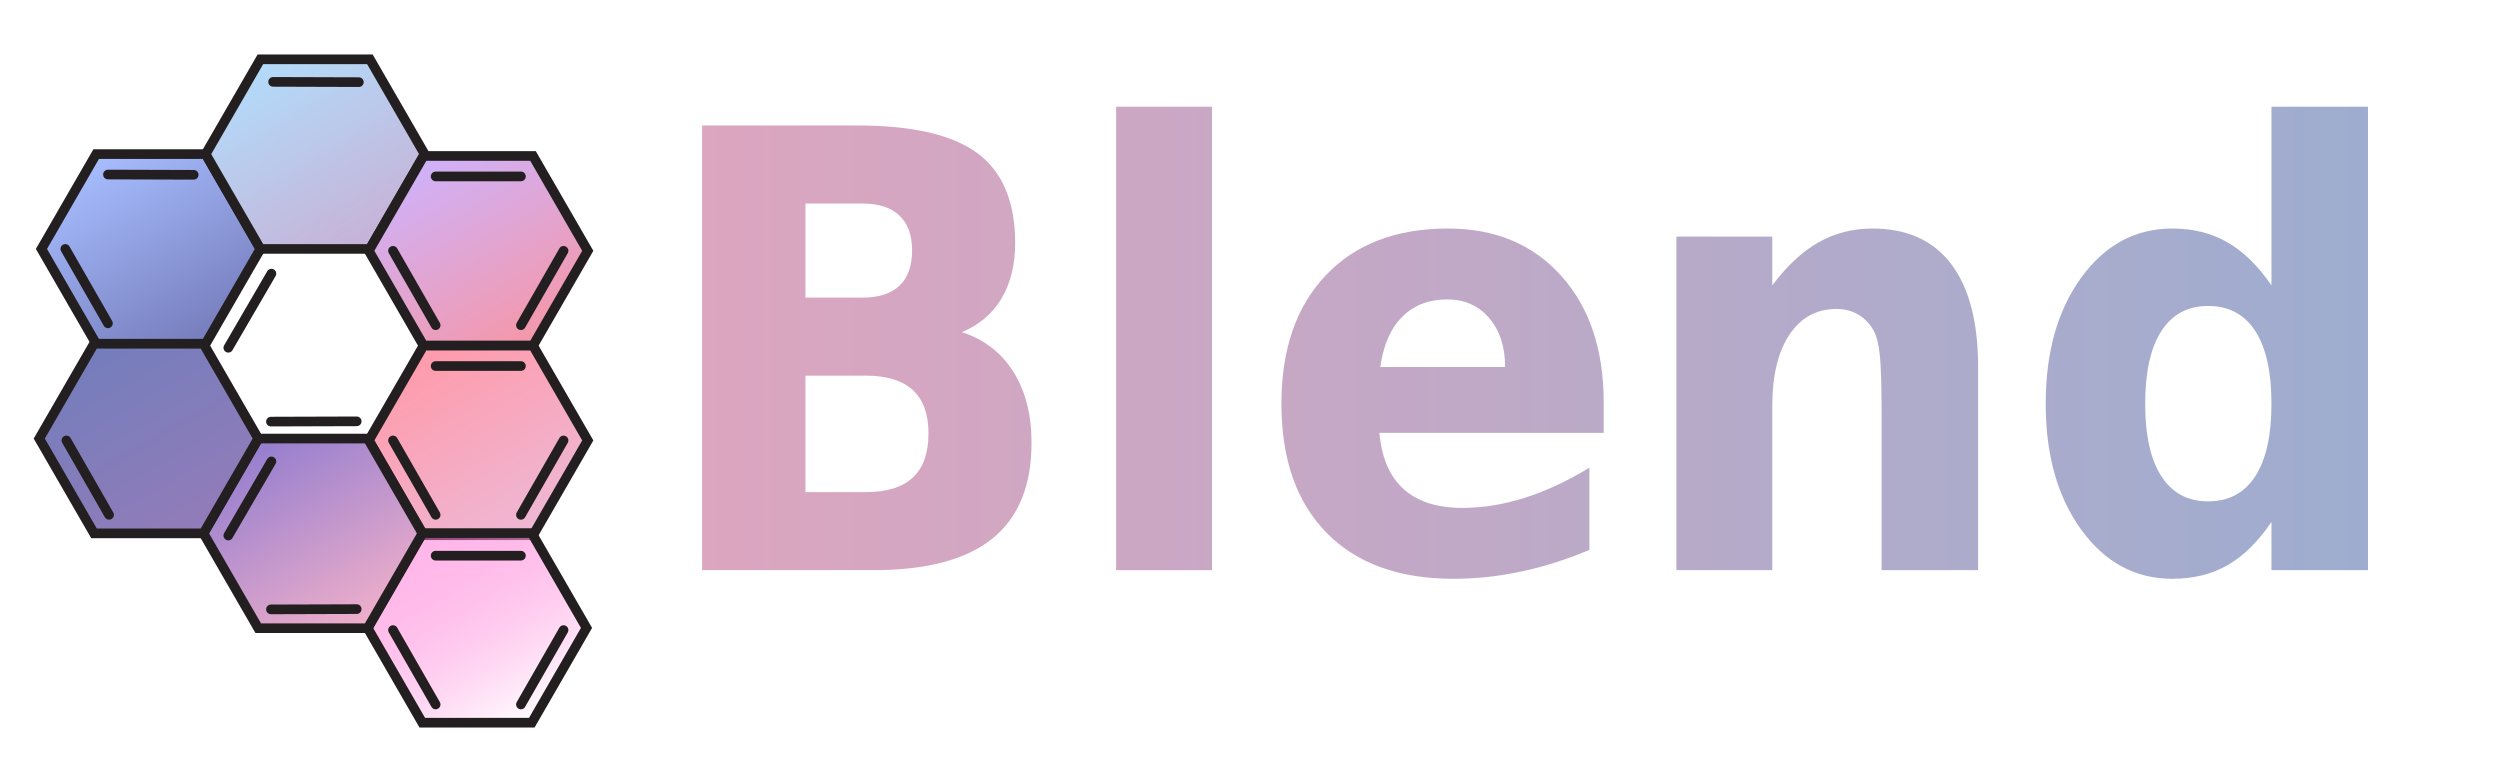
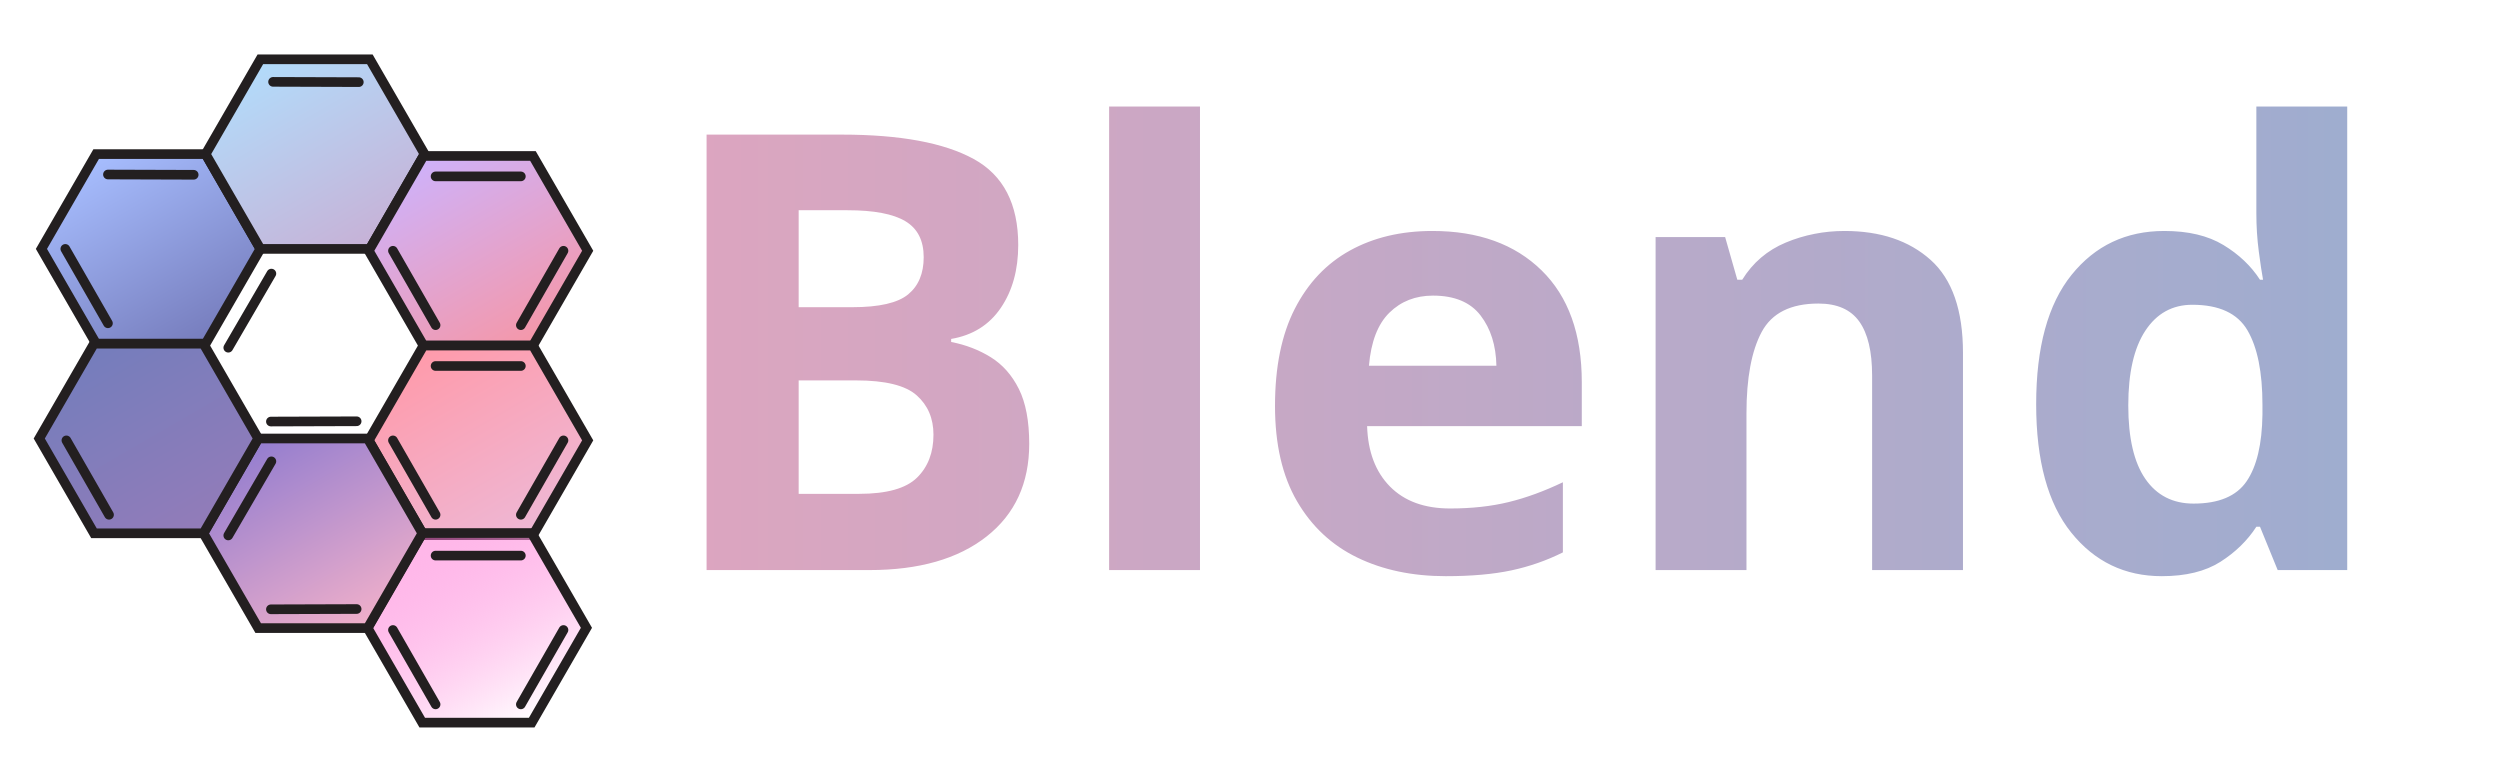
- <svg xmlns="http://www.w3.org/2000/svg" width="100%" height="100%" viewBox="0 0 8428 2637" version="1.1" xml:space="preserve" style="fill-rule:evenodd;clip-rule:evenodd;stroke-miterlimit:1.5;">
+ <svg xmlns="http://www.w3.org/2000/svg" width="100%" height="100%" viewBox="0 0 2023 633" version="1.1" xml:space="preserve" style="fill-rule:evenodd;clip-rule:evenodd;stroke-miterlimit:1.5;">
  <g>
-     <path d="M693.309,1158.84l-369.094,0l-184.547,-319.645l184.547,-319.645l369.094,0l184.548,319.645l-184.548,319.645Z" style="fill:url(#_Linear1);stroke:#231f20;stroke-width:32.55px;" />
-     <path d="M1246.95,839.195l-369.094,0l-184.548,-319.645l184.548,-319.645l369.094,0l184.547,319.645l-184.547,319.645Z" style="fill:url(#_Linear2);stroke:#231f20;stroke-width:32.55px;" />
-     <path d="M1796.94,1165.17l-369.095,0l-184.547,-319.646l184.547,-319.645l369.095,0l184.547,319.645l-184.547,319.646Z" style="fill:url(#_Linear3);stroke:#231f20;stroke-width:32.55px;" />
-     <path d="M1796.94,1804.46l-369.095,0l-184.547,-319.645l184.547,-319.645l369.095,0l184.547,319.645l-184.547,319.645Z" style="fill:url(#_Linear4);stroke:#231f20;stroke-width:32.55px;" />
-     <path d="M1792.71,2436.44l-369.094,0l-184.547,-319.646l184.547,-319.645l369.094,0l184.548,319.645l-184.548,319.646Z" style="fill:url(#_Linear5);stroke:#231f20;stroke-width:32.55px;" />
-     <path d="M1239.64,2117.78l-369.094,0l-184.548,-319.645l184.548,-319.646l369.094,0l184.547,319.646l-184.547,319.645Z" style="fill:url(#_Linear6);stroke:#231f20;stroke-width:32.55px;" />
-     <path d="M685.997,1798.13l-369.094,0l-184.547,-319.646l184.547,-319.645l369.094,0l184.548,319.645l-184.548,319.646Z" style="fill:url(#_Linear7);stroke:#231f20;stroke-width:32.55px;" />
+     <path d="M166.394,278.122l-88.582,0l-44.292,-76.715l44.292,-76.715l88.582,0l44.292,76.715l-44.292,76.715Z" style="fill:url(#_Linear1);stroke:#231f20;stroke-width:7.81px;" />
+     <path d="M299.268,201.407l-88.582,0l-44.292,-76.715l44.292,-76.715l88.582,0l44.292,76.715l-44.292,76.715Z" style="fill:url(#_Linear2);stroke:#231f20;stroke-width:7.81px;" />
+     <path d="M431.265,279.641l-88.583,0l-44.291,-76.714l44.291,-76.715l88.583,0l44.291,76.715l-44.291,76.714Z" style="fill:url(#_Linear3);stroke:#231f20;stroke-width:7.81px;" />
+     <path d="M431.265,433.071l-88.583,0l-44.291,-76.715l44.291,-76.715l88.583,0l44.291,76.715l-44.291,76.715Z" style="fill:url(#_Linear4);stroke:#231f20;stroke-width:7.81px;" />
+     <path d="M430.251,584.745l-88.583,0l-44.291,-76.715l44.291,-76.715l88.583,0l44.291,76.715l-44.291,76.715Z" style="fill:url(#_Linear5);stroke:#231f20;stroke-width:7.81px;" />
+     <path d="M297.513,508.266l-88.582,0l-44.292,-76.715l44.292,-76.715l88.582,0l44.292,76.715l-44.292,76.715Z" style="fill:url(#_Linear6);stroke:#231f20;stroke-width:7.81px;" />
+     <path d="M164.639,431.551l-88.582,0l-44.292,-76.715l44.292,-76.714l88.582,0l44.292,76.714l-44.292,76.715Z" style="fill:url(#_Linear7);stroke:#231f20;stroke-width:7.81px;" />
    <g>
-       <path d="M1468.65,1873.29l287.481,0" style="fill:none;stroke:#231f20;stroke-width:32.55px;stroke-linecap:round;" />
-       <path d="M1899.87,2124.11l-143.741,250.819" style="fill:none;stroke:#231f20;stroke-width:32.55px;stroke-linecap:round;" />
-       <path d="M1468.65,2374.93l-143.741,-250.819" style="fill:none;stroke:#231f20;stroke-width:32.55px;stroke-linecap:round;" />
+       <path d="M352.476,449.589l68.995,0" style="fill:none;stroke:#231f20;stroke-width:7.81px;stroke-linecap:round;" />
+       <path d="M455.969,509.786l-34.498,60.197" style="fill:none;stroke:#231f20;stroke-width:7.81px;stroke-linecap:round;" />
+       <path d="M352.476,569.983l-34.498,-60.197" style="fill:none;stroke:#231f20;stroke-width:7.81px;stroke-linecap:round;" />
    </g>
    <g>
-       <path d="M1468.65,1234l287.481,0" style="fill:none;stroke:#231f20;stroke-width:32.55px;stroke-linecap:round;" />
-       <path d="M1899.87,1484.82l-143.741,250.819" style="fill:none;stroke:#231f20;stroke-width:32.55px;stroke-linecap:round;" />
-       <path d="M1468.65,1735.64l-143.741,-250.819" style="fill:none;stroke:#231f20;stroke-width:32.55px;stroke-linecap:round;" />
+       <path d="M352.476,296.16l68.995,0" style="fill:none;stroke:#231f20;stroke-width:7.81px;stroke-linecap:round;" />
+       <path d="M455.969,356.356l-34.498,60.197" style="fill:none;stroke:#231f20;stroke-width:7.81px;stroke-linecap:round;" />
+       <path d="M352.476,416.553l-34.498,-60.197" style="fill:none;stroke:#231f20;stroke-width:7.81px;stroke-linecap:round;" />
    </g>
    <g>
-       <path d="M1468.65,594.708l287.481,0" style="fill:none;stroke:#231f20;stroke-width:32.55px;stroke-linecap:round;" />
-       <path d="M1899.87,845.527l-143.741,250.82" style="fill:none;stroke:#231f20;stroke-width:32.55px;stroke-linecap:round;" />
-       <path d="M1468.65,1096.35l-143.741,-250.82" style="fill:none;stroke:#231f20;stroke-width:32.55px;stroke-linecap:round;" />
+       <path d="M352.476,142.73l68.995,0" style="fill:none;stroke:#231f20;stroke-width:7.81px;stroke-linecap:round;" />
+       <path d="M455.969,202.927l-34.498,60.196" style="fill:none;stroke:#231f20;stroke-width:7.81px;stroke-linecap:round;" />
+       <path d="M352.476,263.123l-34.498,-60.196" style="fill:none;stroke:#231f20;stroke-width:7.81px;stroke-linecap:round;" />
    </g>
    <g>
-       <path d="M920.714,275.99l289.086,0.926" style="fill:none;stroke:#231f20;stroke-width:32.55px;stroke-linecap:round;" />
+       <path d="M220.971,66.237l69.381,0.223" style="fill:none;stroke:#231f20;stroke-width:7.81px;stroke-linecap:round;" />
    </g>
    <g>
-       <path d="M363.951,588.376l289.087,0.926" style="fill:none;stroke:#231f20;stroke-width:32.55px;stroke-linecap:round;" />
+       <path d="M87.348,141.21l69.381,0.223" style="fill:none;stroke:#231f20;stroke-width:7.81px;stroke-linecap:round;" />
    </g>
    <g>
-       <path d="M220.211,839.195l143.74,250.819" style="fill:none;stroke:#231f20;stroke-width:32.55px;stroke-linecap:round;" />
+       <path d="M52.851,201.407l34.497,60.196" style="fill:none;stroke:#231f20;stroke-width:7.81px;stroke-linecap:round;" />
    </g>
    <g>
-       <path d="M223.867,1484.82l143.74,250.819" style="fill:none;stroke:#231f20;stroke-width:32.55px;stroke-linecap:round;" />
+       <path d="M53.728,356.356l34.498,60.197" style="fill:none;stroke:#231f20;stroke-width:7.81px;stroke-linecap:round;" />
    </g>
    <g>
-       <path d="M1202.49,1420.39l-289.086,0.927" style="fill:none;stroke:#231f20;stroke-width:32.55px;stroke-linecap:round;" />
-       <path d="M769.662,1172.35l145.345,-249.892" style="fill:none;stroke:#231f20;stroke-width:32.55px;stroke-linecap:round;" />
+       <path d="M288.597,340.893l-69.38,0.223" style="fill:none;stroke:#231f20;stroke-width:7.81px;stroke-linecap:round;" />
+       <path d="M184.719,281.364l34.883,-59.974" style="fill:none;stroke:#231f20;stroke-width:7.81px;stroke-linecap:round;" />
    </g>
    <g>
-       <path d="M1202.49,2053.43l-289.086,0.926" style="fill:none;stroke:#231f20;stroke-width:32.55px;stroke-linecap:round;" />
-       <path d="M769.662,1805.39l145.345,-249.893" style="fill:none;stroke:#231f20;stroke-width:32.55px;stroke-linecap:round;" />
+       <path d="M288.597,492.823l-69.38,0.222" style="fill:none;stroke:#231f20;stroke-width:7.81px;stroke-linecap:round;" />
+       <path d="M184.719,433.293l34.883,-59.974" style="fill:none;stroke:#231f20;stroke-width:7.81px;stroke-linecap:round;" />
    </g>
-     <path d="M2907.17,1003.36c54.891,0 96.562,-13.388 125.011,-40.164c28.45,-26.776 42.675,-66.271 42.675,-118.485c0,-51.544 -14.225,-90.871 -42.675,-117.982c-28.449,-27.111 -70.12,-40.666 -125.011,-40.666l-191.784,0l0,317.297l191.784,0Zm12.05,655.681c70.287,0 123.002,-16.4 158.146,-49.201c35.144,-32.801 52.716,-82.337 52.716,-148.608c0,-64.932 -17.572,-113.631 -52.716,-146.097c-35.144,-32.466 -87.859,-48.699 -158.146,-48.699l-203.834,0l0,392.605l203.834,0Zm323.322,-539.205c74.973,24.099 132.876,68.614 173.71,133.546c40.833,64.932 61.25,144.591 61.25,238.977c0,144.592 -44.013,252.366 -132.04,323.322c-88.026,70.957 -221.74,106.436 -401.14,106.436l-577.361,0l0,-1499.13l522.135,0c187.433,0 323.155,31.462 407.165,94.386c84.01,62.924 126.015,163.669 126.015,302.236c0,72.965 -15.228,135.052 -45.686,186.261c-30.458,51.21 -75.141,89.198 -134.048,113.966Z" style="fill:url(#_Linear8);fill-rule:nonzero;" />
-     <rect x="3762.67" y="359.727" width="323.322" height="1562.39" style="fill:url(#_Linear9);fill-rule:nonzero;" />
-     <path d="M5406.39,1356.8l0,102.419l-756.091,0c7.363,84.345 34.641,147.603 81.834,189.776c47.193,42.172 112.962,63.259 197.307,63.259c68.279,0 138.065,-11.213 209.356,-33.638c71.292,-22.425 144.424,-56.397 219.397,-101.917l0,277.133c-76.312,32.132 -152.791,56.398 -229.438,72.798c-76.647,16.4 -153.126,24.601 -229.438,24.601c-183.417,0 -325.832,-51.712 -427.247,-155.135c-101.415,-103.423 -152.122,-248.516 -152.122,-435.279c0,-183.417 49.87,-327.674 149.612,-432.77c99.741,-105.096 236.969,-157.645 411.683,-157.645c159.318,0 286.672,53.218 382.062,159.653c95.39,106.435 143.085,248.684 143.085,426.745Zm-332.359,-119.488c0,-68.28 -17.906,-123.338 -53.719,-165.176c-35.813,-41.838 -82.839,-62.756 -141.077,-62.756c-62.255,0 -112.962,19.58 -152.122,58.74c-39.16,39.16 -63.761,95.557 -73.802,169.192l420.72,0Z" style="fill:url(#_Linear10);fill-rule:nonzero;" />
-     <path d="M6668.55,1237.32l0,684.8l-325.33,0l0,-111.456l0,-412.688c0,-97.063 -2.008,-164.003 -6.025,-200.821c-4.016,-36.817 -10.71,-63.928 -20.082,-81.332c-12.719,-23.429 -29.956,-41.671 -51.711,-54.724c-21.756,-13.053 -46.357,-19.58 -73.802,-19.58c-67.61,0 -120.66,28.952 -159.151,86.855c-38.491,57.904 -57.736,138.065 -57.736,240.483l0,553.263l-323.322,0l0,-1124.6l323.322,0l0,164.674c48.867,-65.602 100.745,-113.966 155.636,-145.094c54.892,-31.127 115.473,-46.691 181.744,-46.691c116.476,0 205.004,39.83 265.586,119.489c60.581,79.659 90.871,195.466 90.871,347.421Z" style="fill:url(#_Linear11);fill-rule:nonzero;" />
-     <path d="M7657.6,962.191l0,-602.464l325.33,0l0,1562.39l-325.33,0l0,-162.666c-44.85,66.271 -94.051,114.803 -147.603,145.596c-53.553,30.792 -115.807,46.189 -186.764,46.189c-124.509,0 -226.761,-55.059 -306.754,-165.176c-79.994,-110.117 -119.991,-251.863 -119.991,-425.238c0,-173.376 39.997,-315.122 119.991,-425.239c79.993,-110.117 182.245,-165.176 306.754,-165.176c70.287,0 132.375,15.564 186.262,46.691c53.887,31.128 103.255,79.492 148.105,145.094Zm-213.874,727.976c69.618,0 122.668,-28.115 159.15,-84.345c36.483,-56.23 54.724,-137.897 54.724,-245.001c0,-107.105 -18.241,-188.772 -54.724,-245.002c-36.482,-56.23 -89.532,-84.345 -159.15,-84.345c-68.28,0 -120.66,28.115 -157.143,84.345c-36.482,56.23 -54.724,137.897 -54.724,245.002c0,107.104 18.242,188.771 54.724,245.001c36.483,56.23 88.863,84.345 157.143,84.345Z" style="fill:url(#_Linear12);fill-rule:nonzero;" />
+     <text x="527.344px" y="461.308px" style="font-family:'DejaVuLGCSansCondensed-Bold', 'DejaVu LGC Sans Condensed', sans-serif;font-weight:700;font-size:493.538px;fill:url(#_Linear8);">Blend</text>
  </g>
  <defs>
-     <linearGradient id="_Linear1" x1="0" y1="0" x2="1" y2="0" gradientUnits="userSpaceOnUse" gradientTransform="matrix(-369.094,-639.29,553.642,-319.645,693.309,1158.84)">
+     <linearGradient id="_Linear1" x1="0" y1="0" x2="1" y2="0" gradientUnits="userSpaceOnUse" gradientTransform="matrix(-88.5827,-153.43,132.874,-76.7148,166.394,278.122)">
      <stop offset="0" style="stop-color:#767cbc;stop-opacity:1" />
      <stop offset="1" style="stop-color:#a7beff;stop-opacity:1" />
    </linearGradient>
-     <linearGradient id="_Linear2" x1="0" y1="0" x2="1" y2="0" gradientUnits="userSpaceOnUse" gradientTransform="matrix(-369.094,-639.29,553.642,-319.645,1246.95,839.195)">
+     <linearGradient id="_Linear2" x1="0" y1="0" x2="1" y2="0" gradientUnits="userSpaceOnUse" gradientTransform="matrix(-88.5827,-153.43,132.874,-76.7148,299.268,201.407)">
      <stop offset="0" style="stop-color:#c7b1d6;stop-opacity:1" />
      <stop offset="1" style="stop-color:#b2dcfb;stop-opacity:1" />
    </linearGradient>
-     <linearGradient id="_Linear3" x1="0" y1="0" x2="1" y2="0" gradientUnits="userSpaceOnUse" gradientTransform="matrix(-369.094,-639.29,553.642,-319.645,1796.94,1165.17)">
+     <linearGradient id="_Linear3" x1="0" y1="0" x2="1" y2="0" gradientUnits="userSpaceOnUse" gradientTransform="matrix(-88.5827,-153.43,132.874,-76.7148,431.265,279.641)">
      <stop offset="0" style="stop-color:#f597a8;stop-opacity:1" />
      <stop offset="1" style="stop-color:#ceb2fb;stop-opacity:1" />
    </linearGradient>
-     <linearGradient id="_Linear4" x1="0" y1="0" x2="1" y2="0" gradientUnits="userSpaceOnUse" gradientTransform="matrix(-369.094,-639.29,553.642,-319.645,1796.94,1804.46)">
+     <linearGradient id="_Linear4" x1="0" y1="0" x2="1" y2="0" gradientUnits="userSpaceOnUse" gradientTransform="matrix(-88.5827,-153.43,132.874,-76.7148,431.265,433.071)">
      <stop offset="0" style="stop-color:#eeb8d5;stop-opacity:1" />
      <stop offset="1" style="stop-color:#ff9aaa;stop-opacity:1" />
    </linearGradient>
-     <linearGradient id="_Linear5" x1="0" y1="0" x2="1" y2="0" gradientUnits="userSpaceOnUse" gradientTransform="matrix(-369.094,-639.29,553.642,-319.645,1792.71,2436.44)">
+     <linearGradient id="_Linear5" x1="0" y1="0" x2="1" y2="0" gradientUnits="userSpaceOnUse" gradientTransform="matrix(-88.5827,-153.43,132.874,-76.7148,430.251,584.745)">
      <stop offset="0" style="stop-color:#fff;stop-opacity:1" />
      <stop offset="1" style="stop-color:#ff6cd2;stop-opacity:0.49" />
    </linearGradient>
-     <linearGradient id="_Linear6" x1="0" y1="0" x2="1" y2="0" gradientUnits="userSpaceOnUse" gradientTransform="matrix(-369.094,-639.29,553.642,-319.645,1239.64,2117.78)">
+     <linearGradient id="_Linear6" x1="0" y1="0" x2="1" y2="0" gradientUnits="userSpaceOnUse" gradientTransform="matrix(-88.5827,-153.43,132.874,-76.7148,297.513,508.266)">
      <stop offset="0" style="stop-color:#f1b0ca;stop-opacity:1" />
      <stop offset="1" style="stop-color:#937dcf;stop-opacity:1" />
    </linearGradient>
-     <linearGradient id="_Linear7" x1="0" y1="0" x2="1" y2="0" gradientUnits="userSpaceOnUse" gradientTransform="matrix(-369.094,-639.29,553.642,-319.645,685.997,1798.13)">
+     <linearGradient id="_Linear7" x1="0" y1="0" x2="1" y2="0" gradientUnits="userSpaceOnUse" gradientTransform="matrix(-88.5827,-153.43,132.874,-76.7148,164.639,431.551)">
      <stop offset="0" style="stop-color:#937cb9;stop-opacity:1" />
      <stop offset="1" style="stop-color:#747dbc;stop-opacity:1" />
    </linearGradient>
-     <linearGradient id="_Linear8" x1="0" y1="0" x2="1" y2="0" gradientUnits="userSpaceOnUse" gradientTransform="matrix(5940.29,0,0,2393.79,2197.27,1210.2)">
-       <stop offset="0" style="stop-color:#dea5bf;stop-opacity:1" />
-       <stop offset="1" style="stop-color:#9cadd0;stop-opacity:1" />
-     </linearGradient>
-     <linearGradient id="_Linear9" x1="0" y1="0" x2="1" y2="0" gradientUnits="userSpaceOnUse" gradientTransform="matrix(5940.29,0,0,2393.79,2197.27,1210.2)">
-       <stop offset="0" style="stop-color:#dea5bf;stop-opacity:1" />
-       <stop offset="1" style="stop-color:#9cadd0;stop-opacity:1" />
-     </linearGradient>
-     <linearGradient id="_Linear10" x1="0" y1="0" x2="1" y2="0" gradientUnits="userSpaceOnUse" gradientTransform="matrix(5940.29,0,0,2393.79,2197.27,1210.2)">
-       <stop offset="0" style="stop-color:#dea5bf;stop-opacity:1" />
-       <stop offset="1" style="stop-color:#9cadd0;stop-opacity:1" />
-     </linearGradient>
-     <linearGradient id="_Linear11" x1="0" y1="0" x2="1" y2="0" gradientUnits="userSpaceOnUse" gradientTransform="matrix(5940.29,0,0,2393.79,2197.27,1210.2)">
-       <stop offset="0" style="stop-color:#dea5bf;stop-opacity:1" />
-       <stop offset="1" style="stop-color:#9cadd0;stop-opacity:1" />
-     </linearGradient>
-     <linearGradient id="_Linear12" x1="0" y1="0" x2="1" y2="0" gradientUnits="userSpaceOnUse" gradientTransform="matrix(5940.29,0,0,2393.79,2197.27,1210.2)">
+     <linearGradient id="_Linear8" x1="0" y1="0" x2="1" y2="0" gradientUnits="userSpaceOnUse" gradientTransform="matrix(1425.67,0,0,574.509,527.344,290.449)">
      <stop offset="0" style="stop-color:#dea5bf;stop-opacity:1" />
      <stop offset="1" style="stop-color:#9cadd0;stop-opacity:1" />
    </linearGradient>
  </defs>
</svg>
